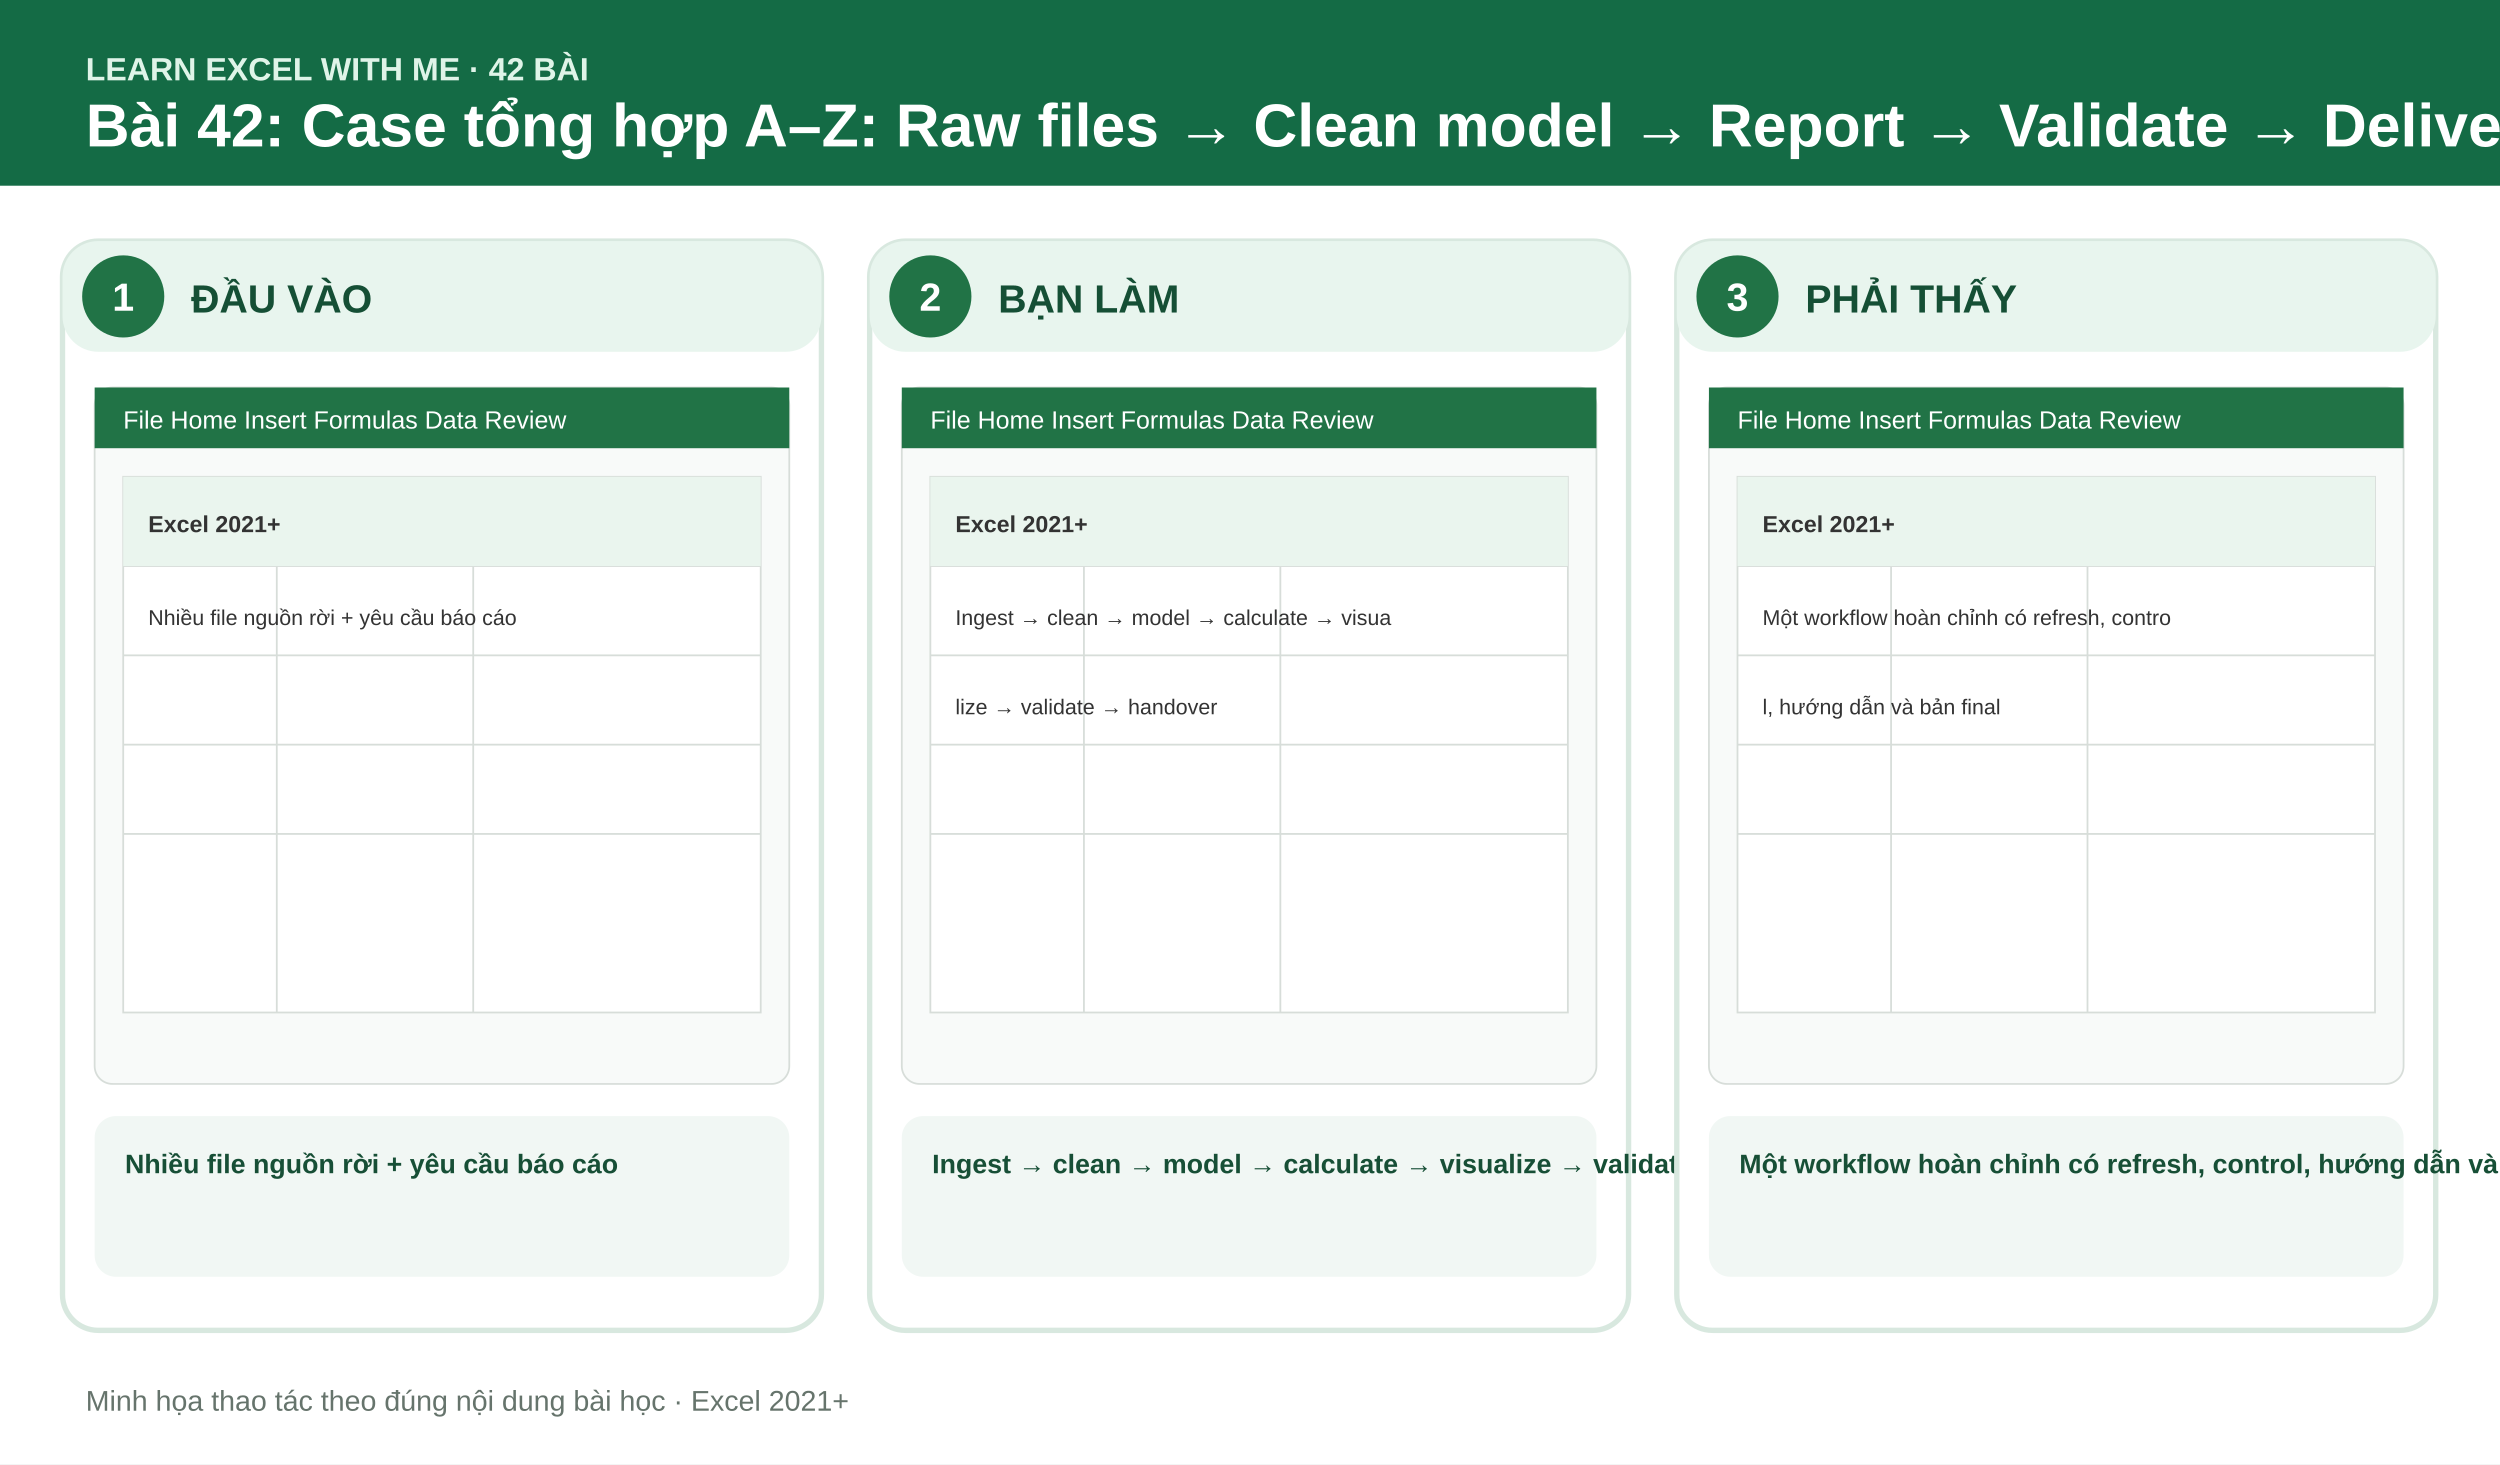
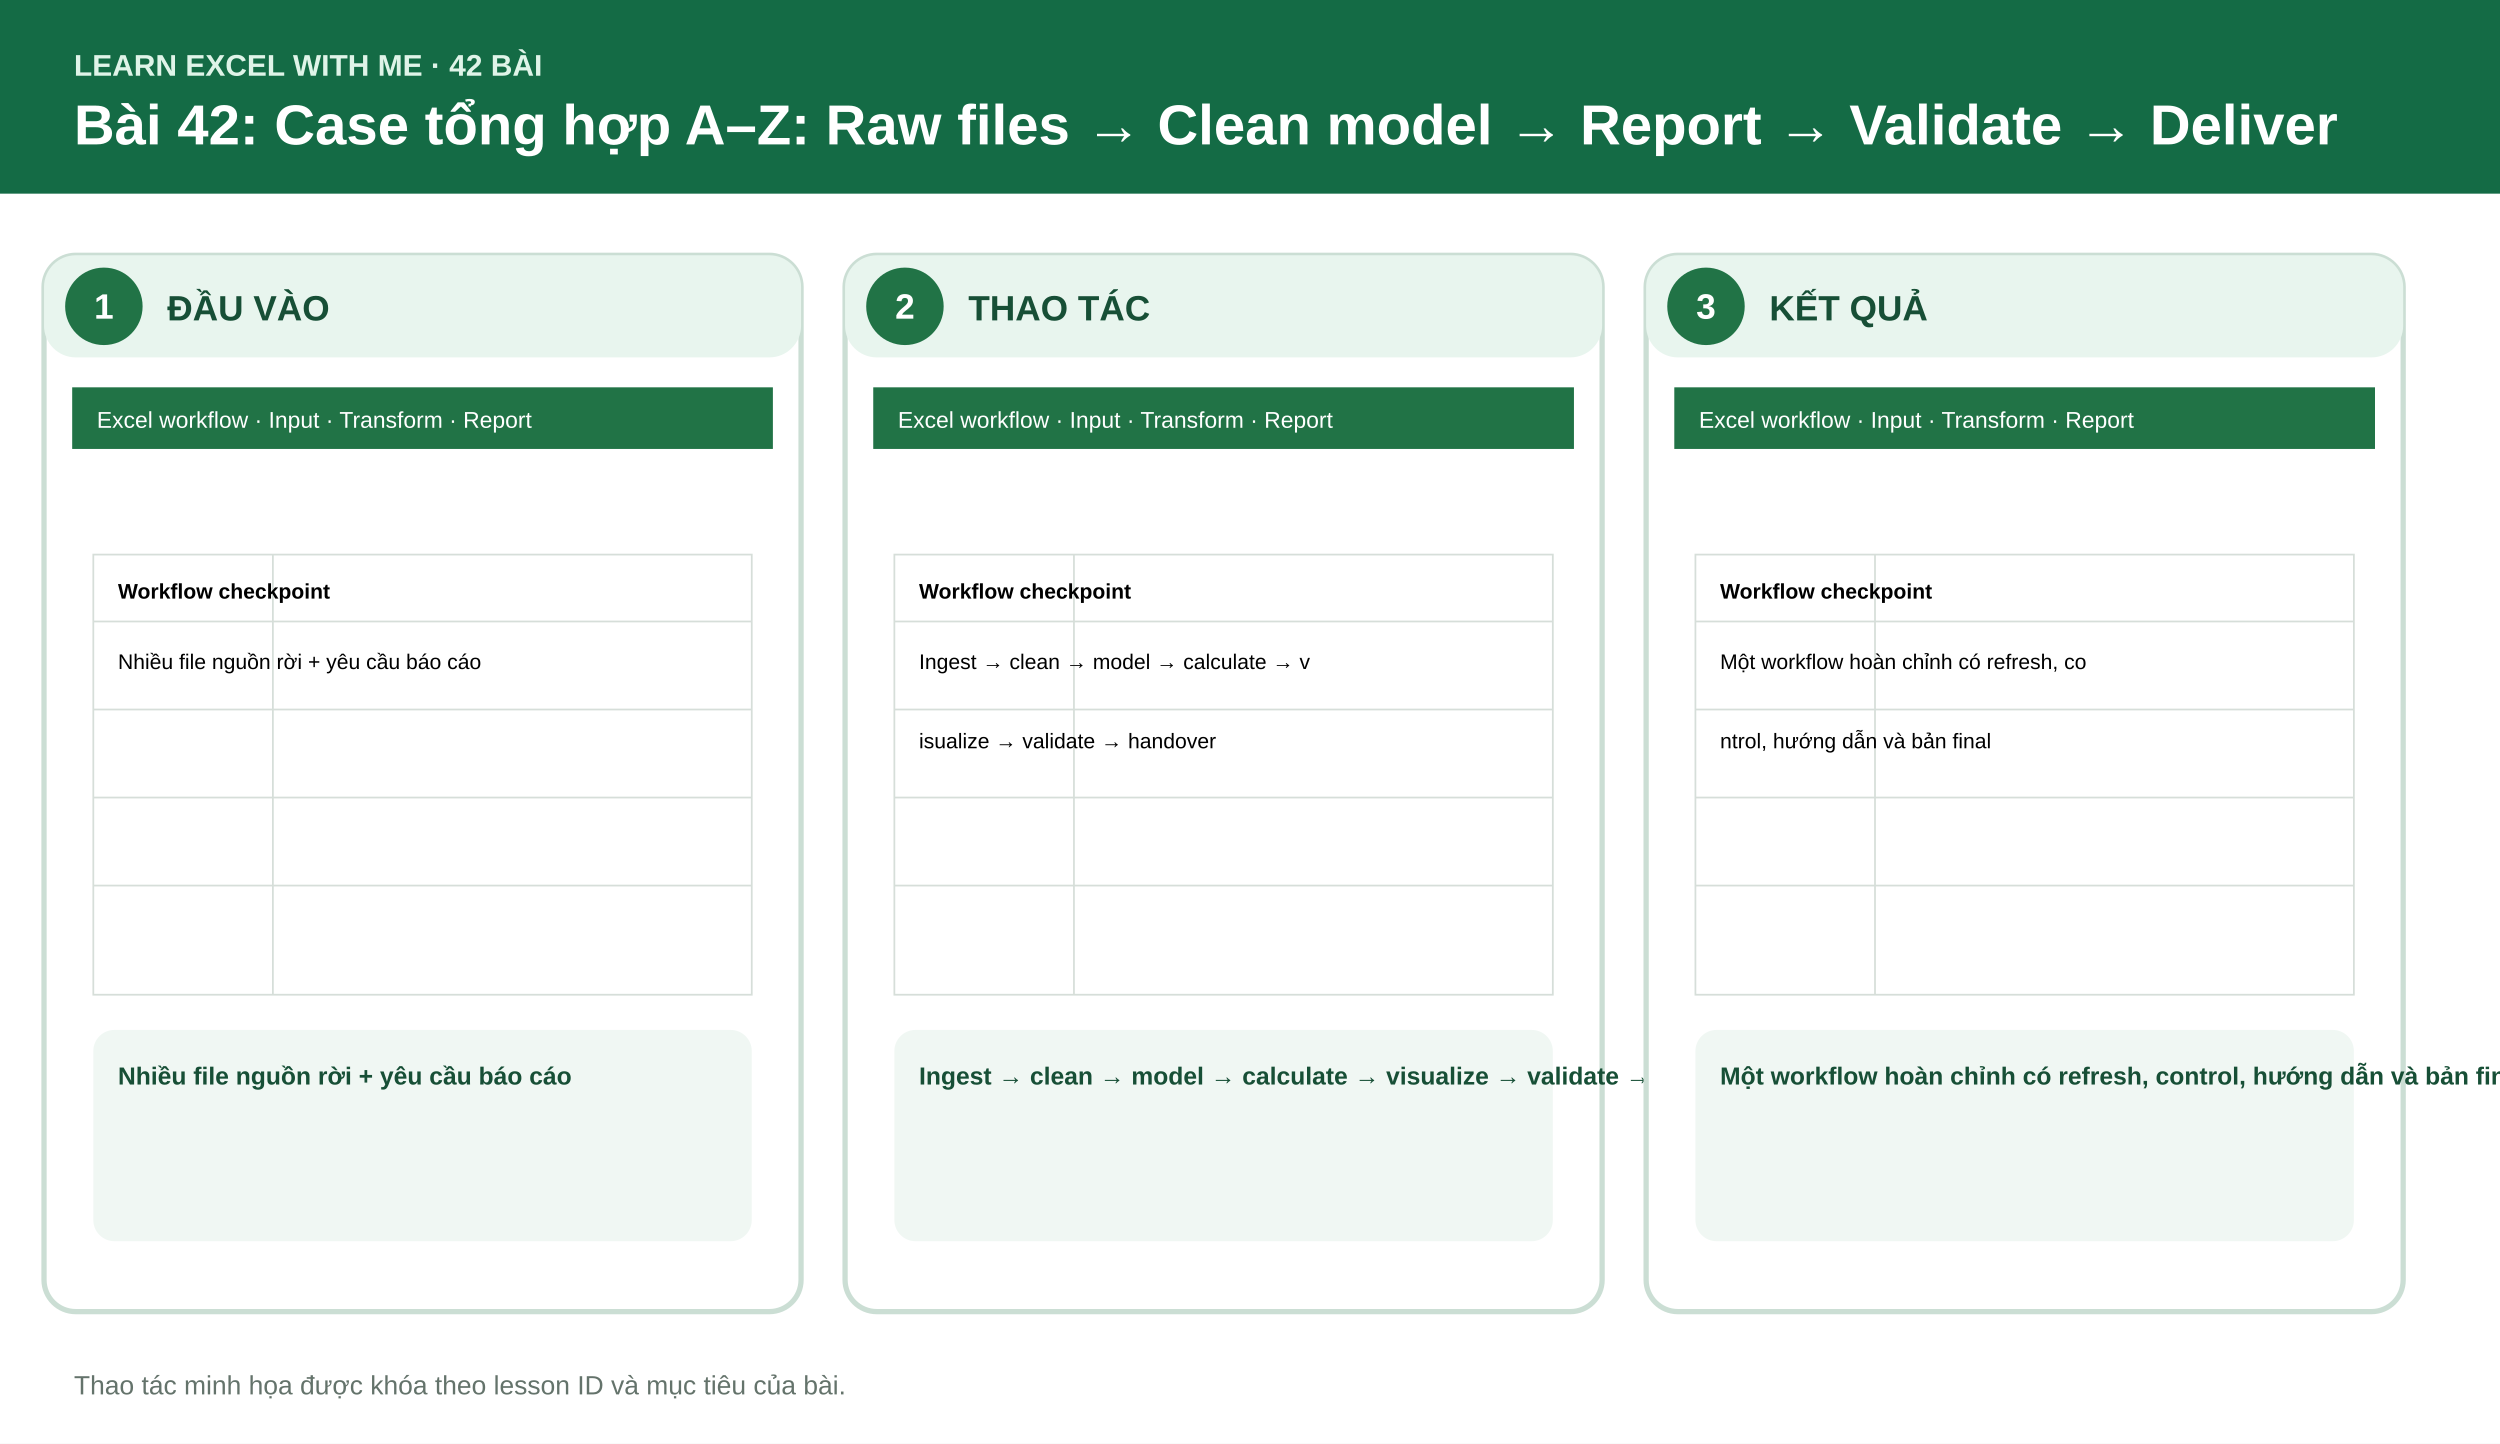
- <svg xmlns="http://www.w3.org/2000/svg" width="1400" height="820">
-   <rect width="1400" height="820" fill="#fff" />
-   <rect width="1400" height="104" fill="#146b45" />
-   <text x="48" y="45" font-family="Arial" font-size="18" font-weight="700" fill="#dff4e8">LEARN EXCEL WITH ME · 42 BÀI</text>
-   <text x="48" y="82" font-family="Arial" font-size="34" font-weight="700" fill="#fff">Bài 42: Case tổng hợp A–Z: Raw files → Clean model → Report → Validate → Deliver</text>
-   <rect x="35" y="135" width="425" height="610" rx="20" fill="#fff" stroke="#d8e8df" stroke-width="3" />
-   <rect x="35" y="135" width="425" height="62" rx="20" fill="#e8f5ee" />
-   <circle cx="69" cy="166" r="23" fill="#217346" />
-   <text x="69" y="174" text-anchor="middle" font-family="Arial" font-size="22" font-weight="700" fill="#fff">1</text>
-   <text x="107" y="175" font-family="Arial" font-size="22" font-weight="700" fill="#154f35">ĐẦU VÀO</text>
-   <rect x="53" y="217" width="389" height="390" rx="10" fill="#f8faf9" stroke="#d7ddd9" />
-   <rect x="53" y="217" width="389" height="34" fill="#217346" />
-   <text x="69" y="240" font-family="Arial" font-size="14" fill="#fff">File  Home  Insert  Formulas  Data  Review</text>
-   <rect x="69" y="267" width="357" height="300" fill="#fff" stroke="#d7ddd9" />
-   <path d="M69 317h357M69 367h357M69 417h357M69 467h357M155 267v300M265 267v300" stroke="#d7ddd9" />
-   <rect x="69" y="267" width="357" height="50" fill="#eaf5ee" />
-   <text x="83" y="298" font-family="Arial" font-size="13" font-weight="700" fill="#333">Excel 2021+</text>
-   <text x="83" y="350" font-family="Arial" font-size="12" fill="#333">Nhiều file nguồn rời + yêu cầu báo cáo</text>
-   <text x="83" y="400" font-family="Arial" font-size="12" fill="#333" />
-   <text x="83" y="450" font-family="Arial" font-size="12" fill="#333" />
-   <rect x="53" y="625" width="389" height="90" rx="12" fill="#f1f7f4" />
-   <text x="70" y="657" font-family="Arial" font-size="15" font-weight="700" fill="#174f36">Nhiều file nguồn rời + yêu cầu báo cáo</text>
-   <rect x="487" y="135" width="425" height="610" rx="20" fill="#fff" stroke="#d8e8df" stroke-width="3" />
-   <rect x="487" y="135" width="425" height="62" rx="20" fill="#e8f5ee" />
-   <circle cx="521" cy="166" r="23" fill="#217346" />
-   <text x="521" y="174" text-anchor="middle" font-family="Arial" font-size="22" font-weight="700" fill="#fff">2</text>
-   <text x="559" y="175" font-family="Arial" font-size="22" font-weight="700" fill="#154f35">BẠN LÀM</text>
-   <rect x="505" y="217" width="389" height="390" rx="10" fill="#f8faf9" stroke="#d7ddd9" />
-   <rect x="505" y="217" width="389" height="34" fill="#217346" />
-   <text x="521" y="240" font-family="Arial" font-size="14" fill="#fff">File  Home  Insert  Formulas  Data  Review</text>
-   <rect x="521" y="267" width="357" height="300" fill="#fff" stroke="#d7ddd9" />
-   <path d="M521 317h357M521 367h357M521 417h357M521 467h357M607 267v300M717 267v300" stroke="#d7ddd9" />
-   <rect x="521" y="267" width="357" height="50" fill="#eaf5ee" />
-   <text x="535" y="298" font-family="Arial" font-size="13" font-weight="700" fill="#333">Excel 2021+</text>
-   <text x="535" y="350" font-family="Arial" font-size="12" fill="#333">Ingest → clean → model → calculate → visua</text>
-   <text x="535" y="400" font-family="Arial" font-size="12" fill="#333">lize → validate → handover</text>
-   <text x="535" y="450" font-family="Arial" font-size="12" fill="#333" />
-   <rect x="505" y="625" width="389" height="90" rx="12" fill="#f1f7f4" />
-   <text x="522" y="657" font-family="Arial" font-size="15" font-weight="700" fill="#174f36">Ingest → clean → model → calculate → visualize → validate → handover</text>
-   <rect x="939" y="135" width="425" height="610" rx="20" fill="#fff" stroke="#d8e8df" stroke-width="3" />
-   <rect x="939" y="135" width="425" height="62" rx="20" fill="#e8f5ee" />
-   <circle cx="973" cy="166" r="23" fill="#217346" />
-   <text x="973" y="174" text-anchor="middle" font-family="Arial" font-size="22" font-weight="700" fill="#fff">3</text>
-   <text x="1011" y="175" font-family="Arial" font-size="22" font-weight="700" fill="#154f35">PHẢI THẤY</text>
-   <rect x="957" y="217" width="389" height="390" rx="10" fill="#f8faf9" stroke="#d7ddd9" />
-   <rect x="957" y="217" width="389" height="34" fill="#217346" />
-   <text x="973" y="240" font-family="Arial" font-size="14" fill="#fff">File  Home  Insert  Formulas  Data  Review</text>
-   <rect x="973" y="267" width="357" height="300" fill="#fff" stroke="#d7ddd9" />
-   <path d="M973 317h357M973 367h357M973 417h357M973 467h357M1059 267v300M1169 267v300" stroke="#d7ddd9" />
-   <rect x="973" y="267" width="357" height="50" fill="#eaf5ee" />
-   <text x="987" y="298" font-family="Arial" font-size="13" font-weight="700" fill="#333">Excel 2021+</text>
-   <text x="987" y="350" font-family="Arial" font-size="12" fill="#333">Một workflow hoàn chỉnh có refresh, contro</text>
-   <text x="987" y="400" font-family="Arial" font-size="12" fill="#333">l, hướng dẫn và bản final</text>
-   <text x="987" y="450" font-family="Arial" font-size="12" fill="#333" />
-   <rect x="957" y="625" width="389" height="90" rx="12" fill="#f1f7f4" />
-   <text x="974" y="657" font-family="Arial" font-size="15" font-weight="700" fill="#174f36">Một workflow hoàn chỉnh có refresh, control, hướng dẫn và bản final</text>
-   <text x="48" y="790" font-family="Arial" font-size="16" fill="#66746c">Minh họa thao tác theo đúng nội dung bài học · Excel 2021+</text>
+ <svg xmlns="http://www.w3.org/2000/svg" width="1420" height="820">
+   <rect width="1420" height="820" fill="#fff" />
+   <rect width="1420" height="110" fill="#146b45" />
+   <text x="42" y="43" font-family="Arial" font-size="17" font-weight="700" fill="#dff4e8">LEARN EXCEL WITH ME · 42 BÀI</text>
+   <text x="42" y="82" font-family="Arial" font-size="32" font-weight="700" fill="#fff">Bài 42: Case tổng hợp A–Z: Raw files → Clean model → Report → Validate → Deliver</text>
+   <g>
+     <rect x="25" y="145" width="430" height="600" rx="18" fill="#fff" stroke="#cbded4" stroke-width="3" />
+     <rect x="25" y="145" width="430" height="58" rx="18" fill="#e8f5ee" />
+     <circle cx="59" cy="174" r="22" fill="#217346" />
+     <text x="59" y="181" text-anchor="middle" font-family="Arial" font-size="20" font-weight="700" fill="#fff">1</text>
+     <text x="95" y="182" font-family="Arial" font-size="20" font-weight="700" fill="#174f36">ĐẦU VÀO</text>
+     <rect x="41" y="220" width="398" height="35" fill="#217346" />
+     <text x="55" y="243" font-family="Arial" font-size="13" fill="#fff">Excel workflow · Input · Transform · Report</text>
+     <rect x="53" y="315" width="374" height="250" fill="#fff" stroke="#d6ded9" />
+     <path d="M53 353h374M53 403h374M53 453h374M53 503h374M155 315v250" stroke="#d6ded9" />
+     <text x="67" y="340" font-family="Arial" font-size="12" font-weight="700">Workflow checkpoint</text>
+     <text x="67" y="380" font-family="Arial" font-size="12">Nhiều file nguồn rời + yêu cầu báo cáo</text>
+     <text x="67" y="425" font-family="Arial" font-size="12" />
+     <text x="67" y="470" font-family="Arial" font-size="12" />
+     <rect x="53" y="585" width="374" height="120" rx="12" fill="#f0f7f3" />
+     <text x="67" y="616" font-family="Arial" font-size="14" font-weight="700" fill="#174f36">Nhiều file nguồn rời + yêu cầu báo cáo</text>
+   </g>
+   <g>
+     <rect x="480" y="145" width="430" height="600" rx="18" fill="#fff" stroke="#cbded4" stroke-width="3" />
+     <rect x="480" y="145" width="430" height="58" rx="18" fill="#e8f5ee" />
+     <circle cx="514" cy="174" r="22" fill="#217346" />
+     <text x="514" y="181" text-anchor="middle" font-family="Arial" font-size="20" font-weight="700" fill="#fff">2</text>
+     <text x="550" y="182" font-family="Arial" font-size="20" font-weight="700" fill="#174f36">THAO TÁC</text>
+     <rect x="496" y="220" width="398" height="35" fill="#217346" />
+     <text x="510" y="243" font-family="Arial" font-size="13" fill="#fff">Excel workflow · Input · Transform · Report</text>
+     <rect x="508" y="315" width="374" height="250" fill="#fff" stroke="#d6ded9" />
+     <path d="M508 353h374M508 403h374M508 453h374M508 503h374M610 315v250" stroke="#d6ded9" />
+     <text x="522" y="340" font-family="Arial" font-size="12" font-weight="700">Workflow checkpoint</text>
+     <text x="522" y="380" font-family="Arial" font-size="12">Ingest → clean → model → calculate → v</text>
+     <text x="522" y="425" font-family="Arial" font-size="12">isualize → validate → handover</text>
+     <text x="522" y="470" font-family="Arial" font-size="12" />
+     <rect x="508" y="585" width="374" height="120" rx="12" fill="#f0f7f3" />
+     <text x="522" y="616" font-family="Arial" font-size="14" font-weight="700" fill="#174f36">Ingest → clean → model → calculate → visualize → validate → handover</text>
+   </g>
+   <g>
+     <rect x="935" y="145" width="430" height="600" rx="18" fill="#fff" stroke="#cbded4" stroke-width="3" />
+     <rect x="935" y="145" width="430" height="58" rx="18" fill="#e8f5ee" />
+     <circle cx="969" cy="174" r="22" fill="#217346" />
+     <text x="969" y="181" text-anchor="middle" font-family="Arial" font-size="20" font-weight="700" fill="#fff">3</text>
+     <text x="1005" y="182" font-family="Arial" font-size="20" font-weight="700" fill="#174f36">KẾT QUẢ</text>
+     <rect x="951" y="220" width="398" height="35" fill="#217346" />
+     <text x="965" y="243" font-family="Arial" font-size="13" fill="#fff">Excel workflow · Input · Transform · Report</text>
+     <rect x="963" y="315" width="374" height="250" fill="#fff" stroke="#d6ded9" />
+     <path d="M963 353h374M963 403h374M963 453h374M963 503h374M1065 315v250" stroke="#d6ded9" />
+     <text x="977" y="340" font-family="Arial" font-size="12" font-weight="700">Workflow checkpoint</text>
+     <text x="977" y="380" font-family="Arial" font-size="12">Một workflow hoàn chỉnh có refresh, co</text>
+     <text x="977" y="425" font-family="Arial" font-size="12">ntrol, hướng dẫn và bản final</text>
+     <text x="977" y="470" font-family="Arial" font-size="12" />
+     <rect x="963" y="585" width="374" height="120" rx="12" fill="#f0f7f3" />
+     <text x="977" y="616" font-family="Arial" font-size="14" font-weight="700" fill="#174f36">Một workflow hoàn chỉnh có refresh, control, hướng dẫn và bản final</text>
+   </g>
+   <text x="42" y="792" font-family="Arial" font-size="15" fill="#64736b">Thao tác minh họa được khóa theo lesson ID và mục tiêu của bài.</text>
</svg>
